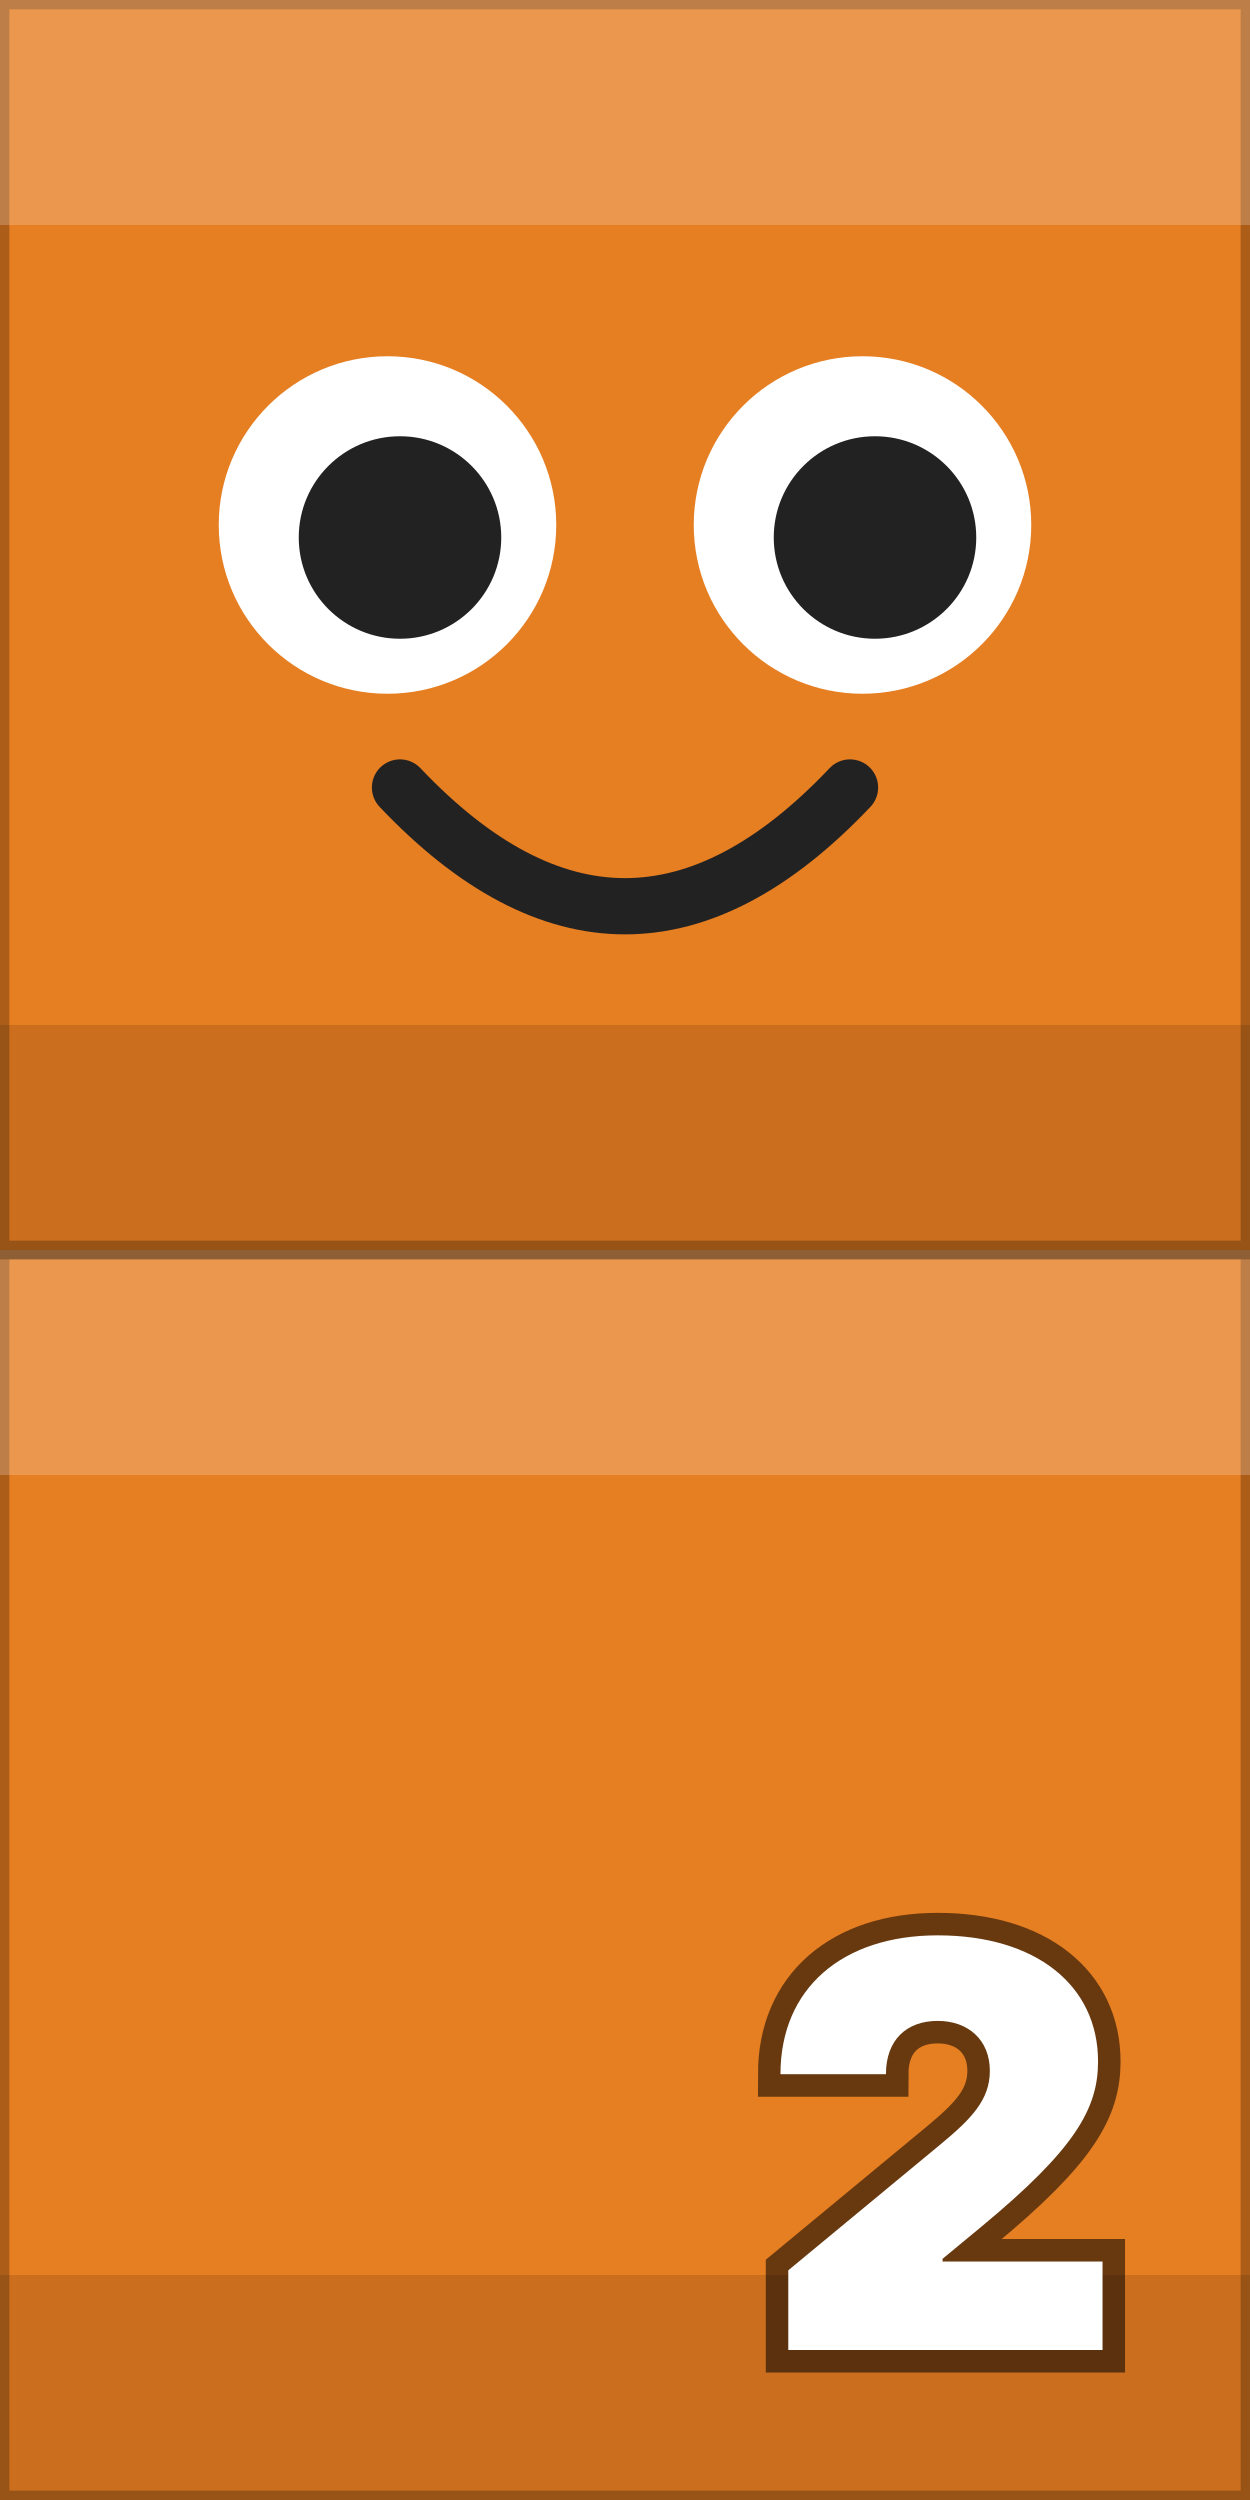
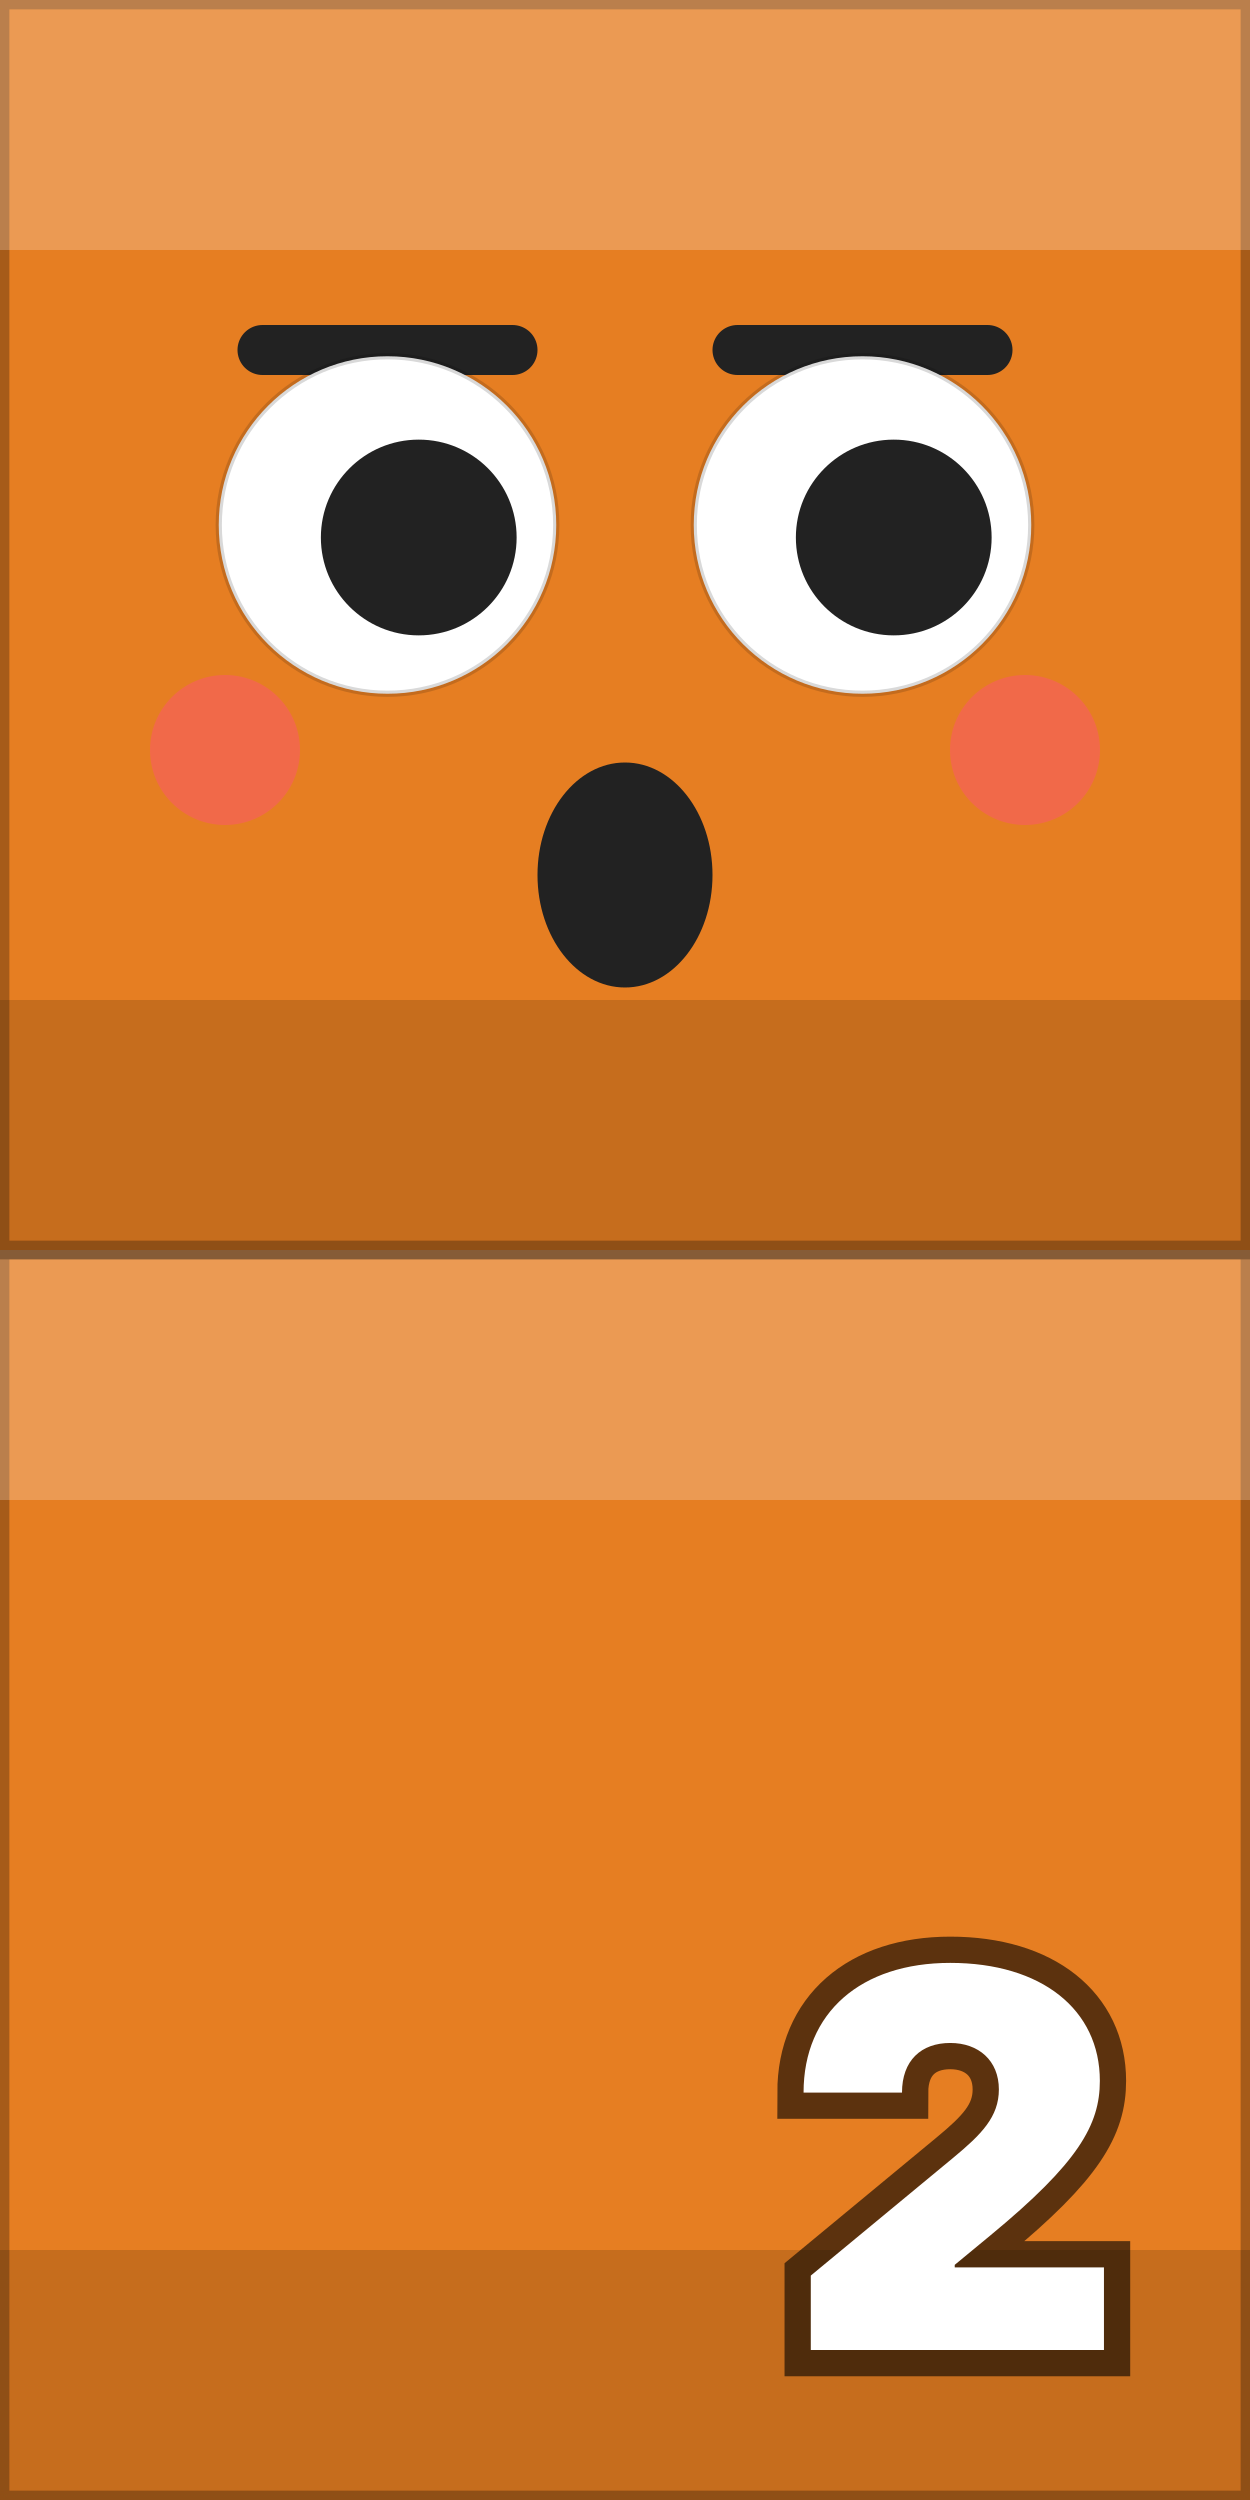
<svg xmlns="http://www.w3.org/2000/svg" viewBox="0 0 100 200" width="100" height="200">
-   <rect x="0" y="100" width="100" height="100" fill="#E67E22" stroke="rgba(0,0,0,0.25)" stroke-width="1.5" />
-   <rect x="0" y="100" width="100" height="18" fill="rgba(255,255,255,0.2)" />
-   <rect x="0" y="182" width="100" height="18" fill="rgba(0,0,0,0.12)" />
-   <rect x="0" y="0" width="100" height="100" fill="#E67E22" stroke="rgba(0,0,0,0.25)" stroke-width="1.5" />
-   <rect x="0" y="0" width="100" height="18" fill="rgba(255,255,255,0.2)" />
-   <rect x="0" y="82" width="100" height="18" fill="rgba(0,0,0,0.12)" />
-   <circle cx="31" cy="42" r="13.5" fill="white" />
-   <circle cx="32" cy="43" r="8.1" fill="#222" />
-   <circle cx="69" cy="42" r="13.5" fill="white" />
-   <circle cx="70" cy="43" r="8.1" fill="#222" />
-   <path d="M 32 63 Q 50 82, 68 63" stroke="#222" stroke-width="4.5" fill="none" stroke-linecap="round" />
-   <text x="90" y="188" font-family="-apple-system, BlinkMacSystemFont, 'Segoe UI', sans-serif" font-weight="900" font-size="45" fill="white" stroke="rgba(0,0,0,0.55)" stroke-width="3.6" paint-order="stroke fill" text-anchor="end">2</text>
+   <rect x="0" y="100" width="100" height="100" fill="#E67E22" stroke="rgba(0,0,0,0.28)" stroke-width="1.5" />
+   <rect x="0" y="100" width="100" height="20" fill="rgba(255,255,255,0.22)" />
+   <rect x="0" y="180" width="100" height="20" fill="rgba(0,0,0,0.14)" />
+   <rect x="0" y="0" width="100" height="100" fill="#E67E22" stroke="rgba(0,0,0,0.28)" stroke-width="1.5" />
+   <rect x="0" y="0" width="100" height="20" fill="rgba(255,255,255,0.22)" />
+   <rect x="0" y="80" width="100" height="20" fill="rgba(0,0,0,0.14)" />
+   <line x1="21" y1="28" x2="41" y2="28" stroke="#222" stroke-width="4" stroke-linecap="round" />
+   <line x1="59" y1="28" x2="79" y2="28" stroke="#222" stroke-width="4" stroke-linecap="round" />
+   <circle cx="31" cy="42" r="13.5" fill="white" stroke="rgba(0,0,0,0.15)" stroke-width="0.5" />
+   <circle cx="69" cy="42" r="13.5" fill="white" stroke="rgba(0,0,0,0.15)" stroke-width="0.5" />
+   <circle cx="33.5" cy="43" r="7.83" fill="#222" />
+   <circle cx="71.5" cy="43" r="7.83" fill="#222" />
+   <circle cx="18" cy="60" r="6" fill="rgba(255,80,120,0.45)" />
+   <circle cx="82" cy="60" r="6" fill="rgba(255,80,120,0.45)" />
+   <ellipse cx="50" cy="70" rx="7" ry="9" fill="#222" />
+   <text x="90" y="188" font-family="-apple-system, BlinkMacSystemFont, 'Segoe UI', sans-serif" font-weight="900" font-size="42" fill="white" stroke="rgba(0,0,0,0.6)" stroke-width="4.2" paint-order="stroke fill" text-anchor="end">2</text>
</svg>
